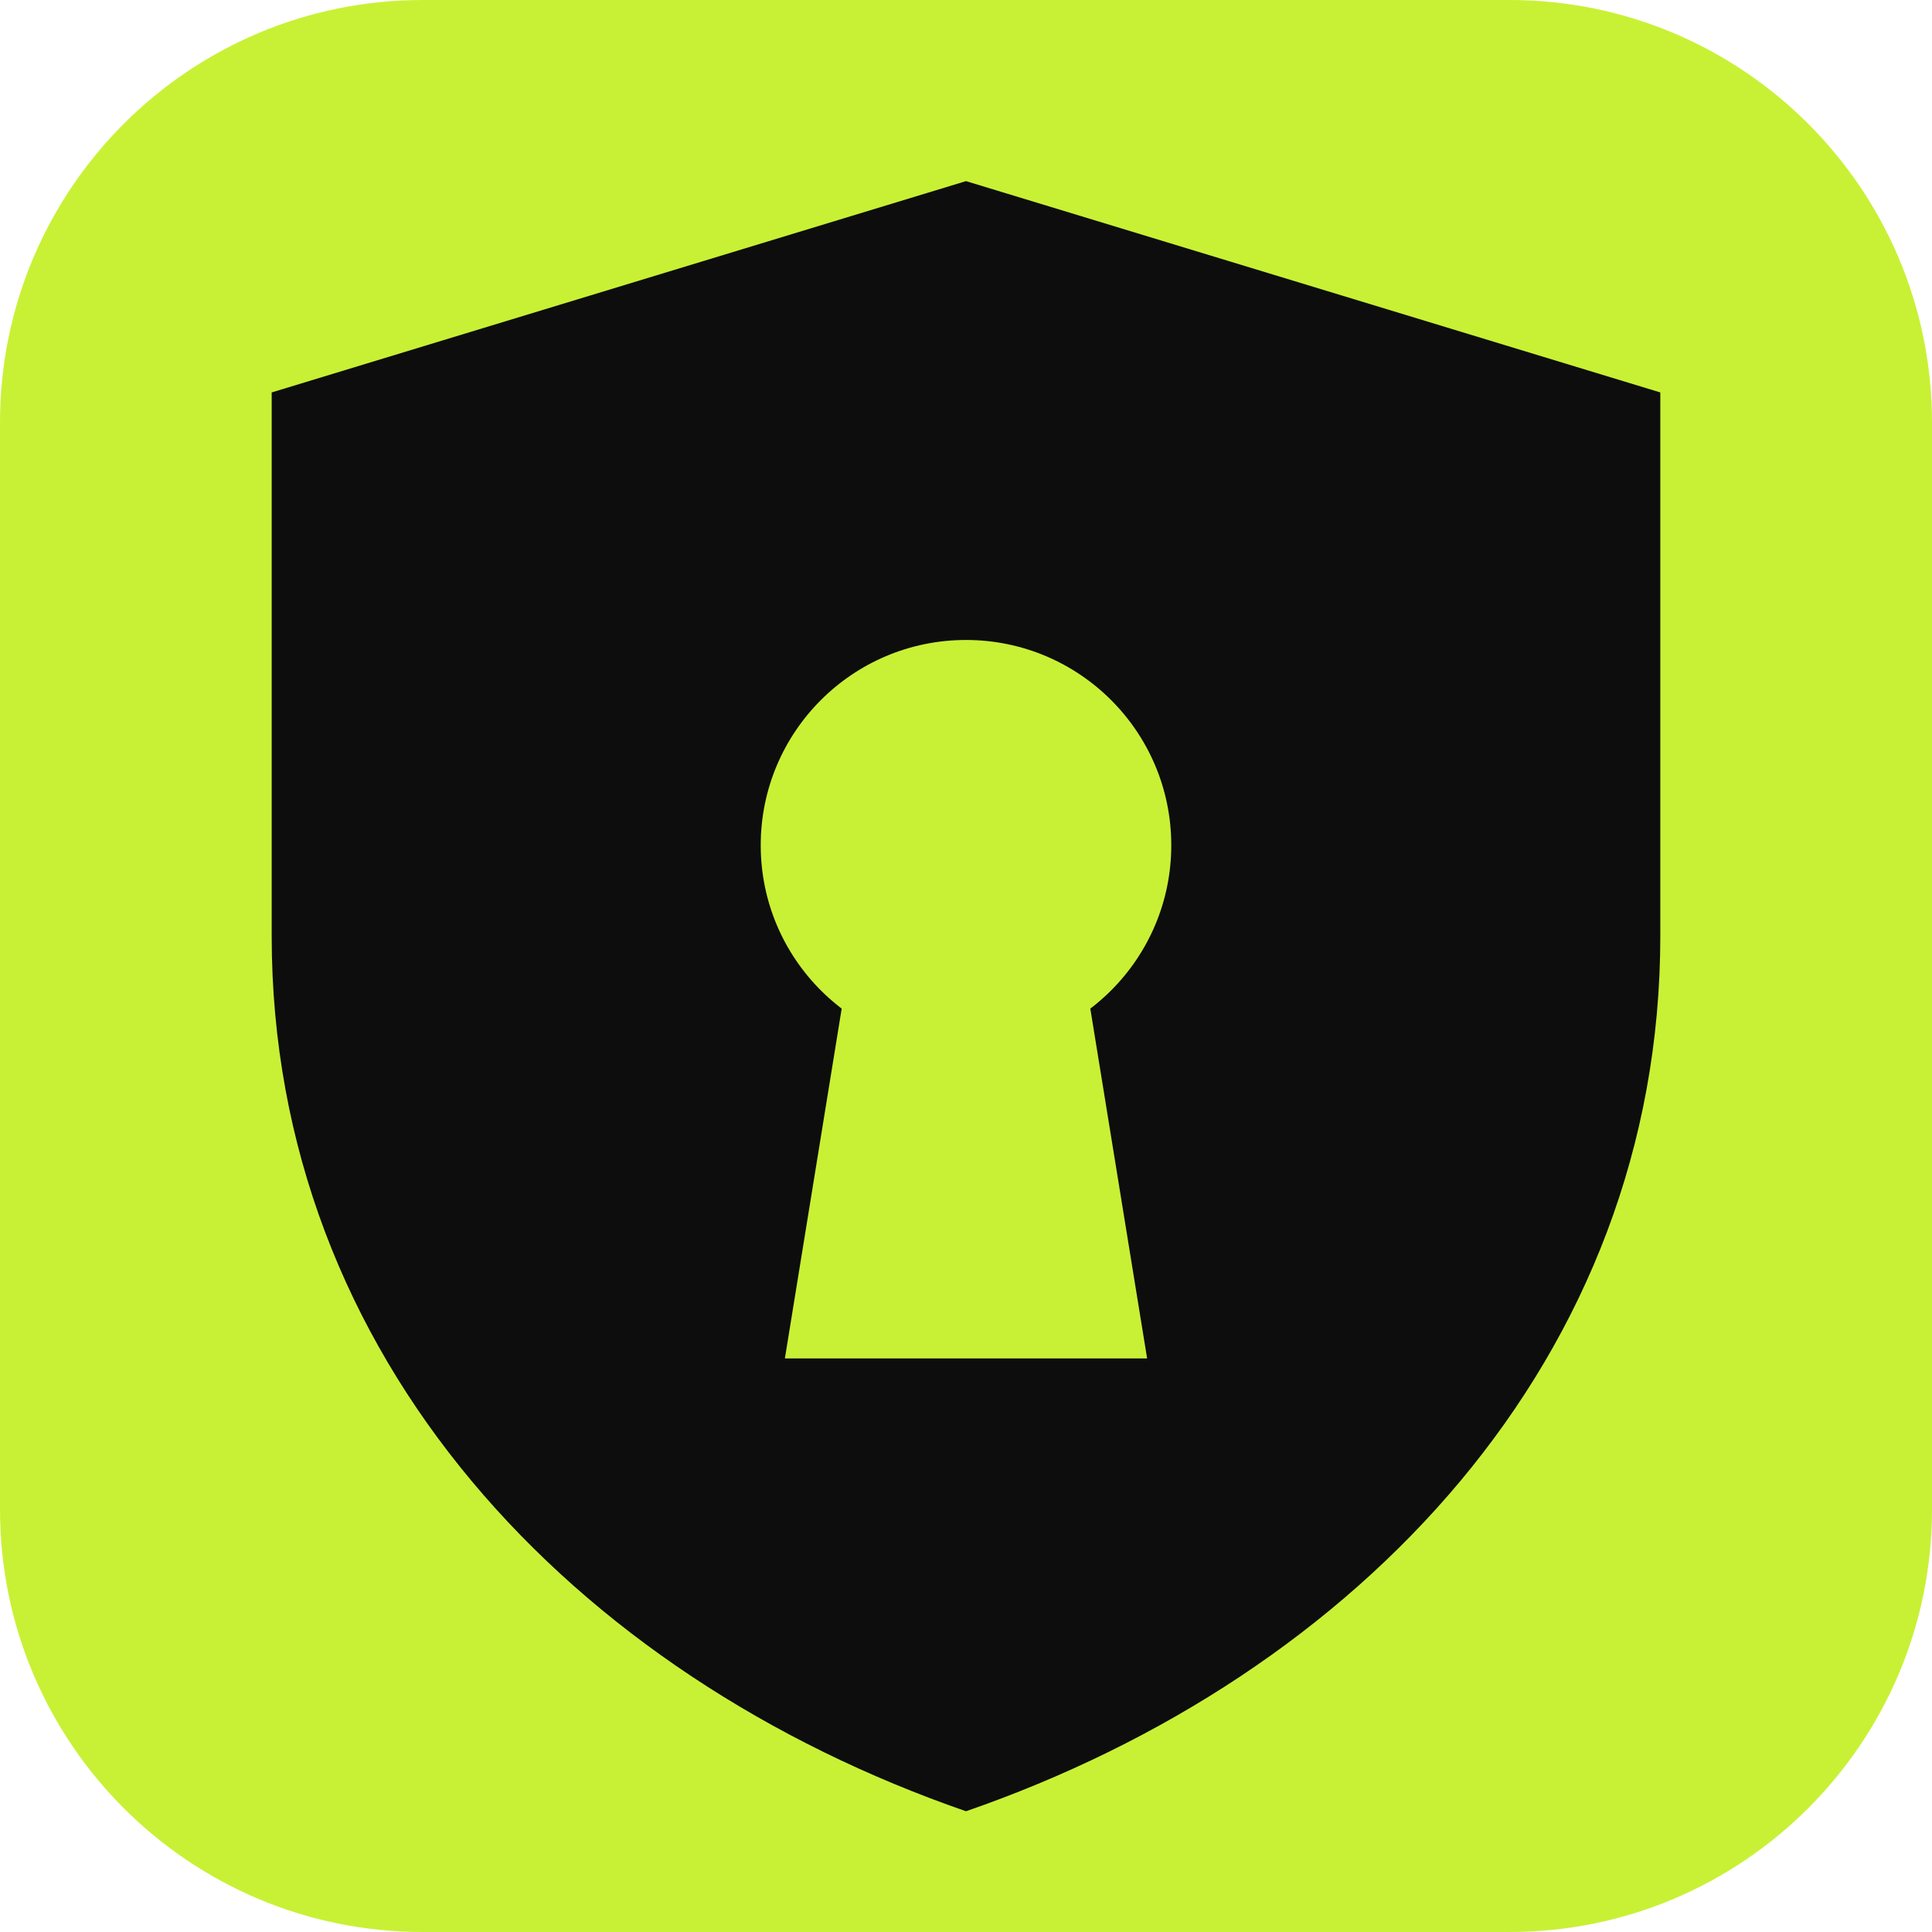
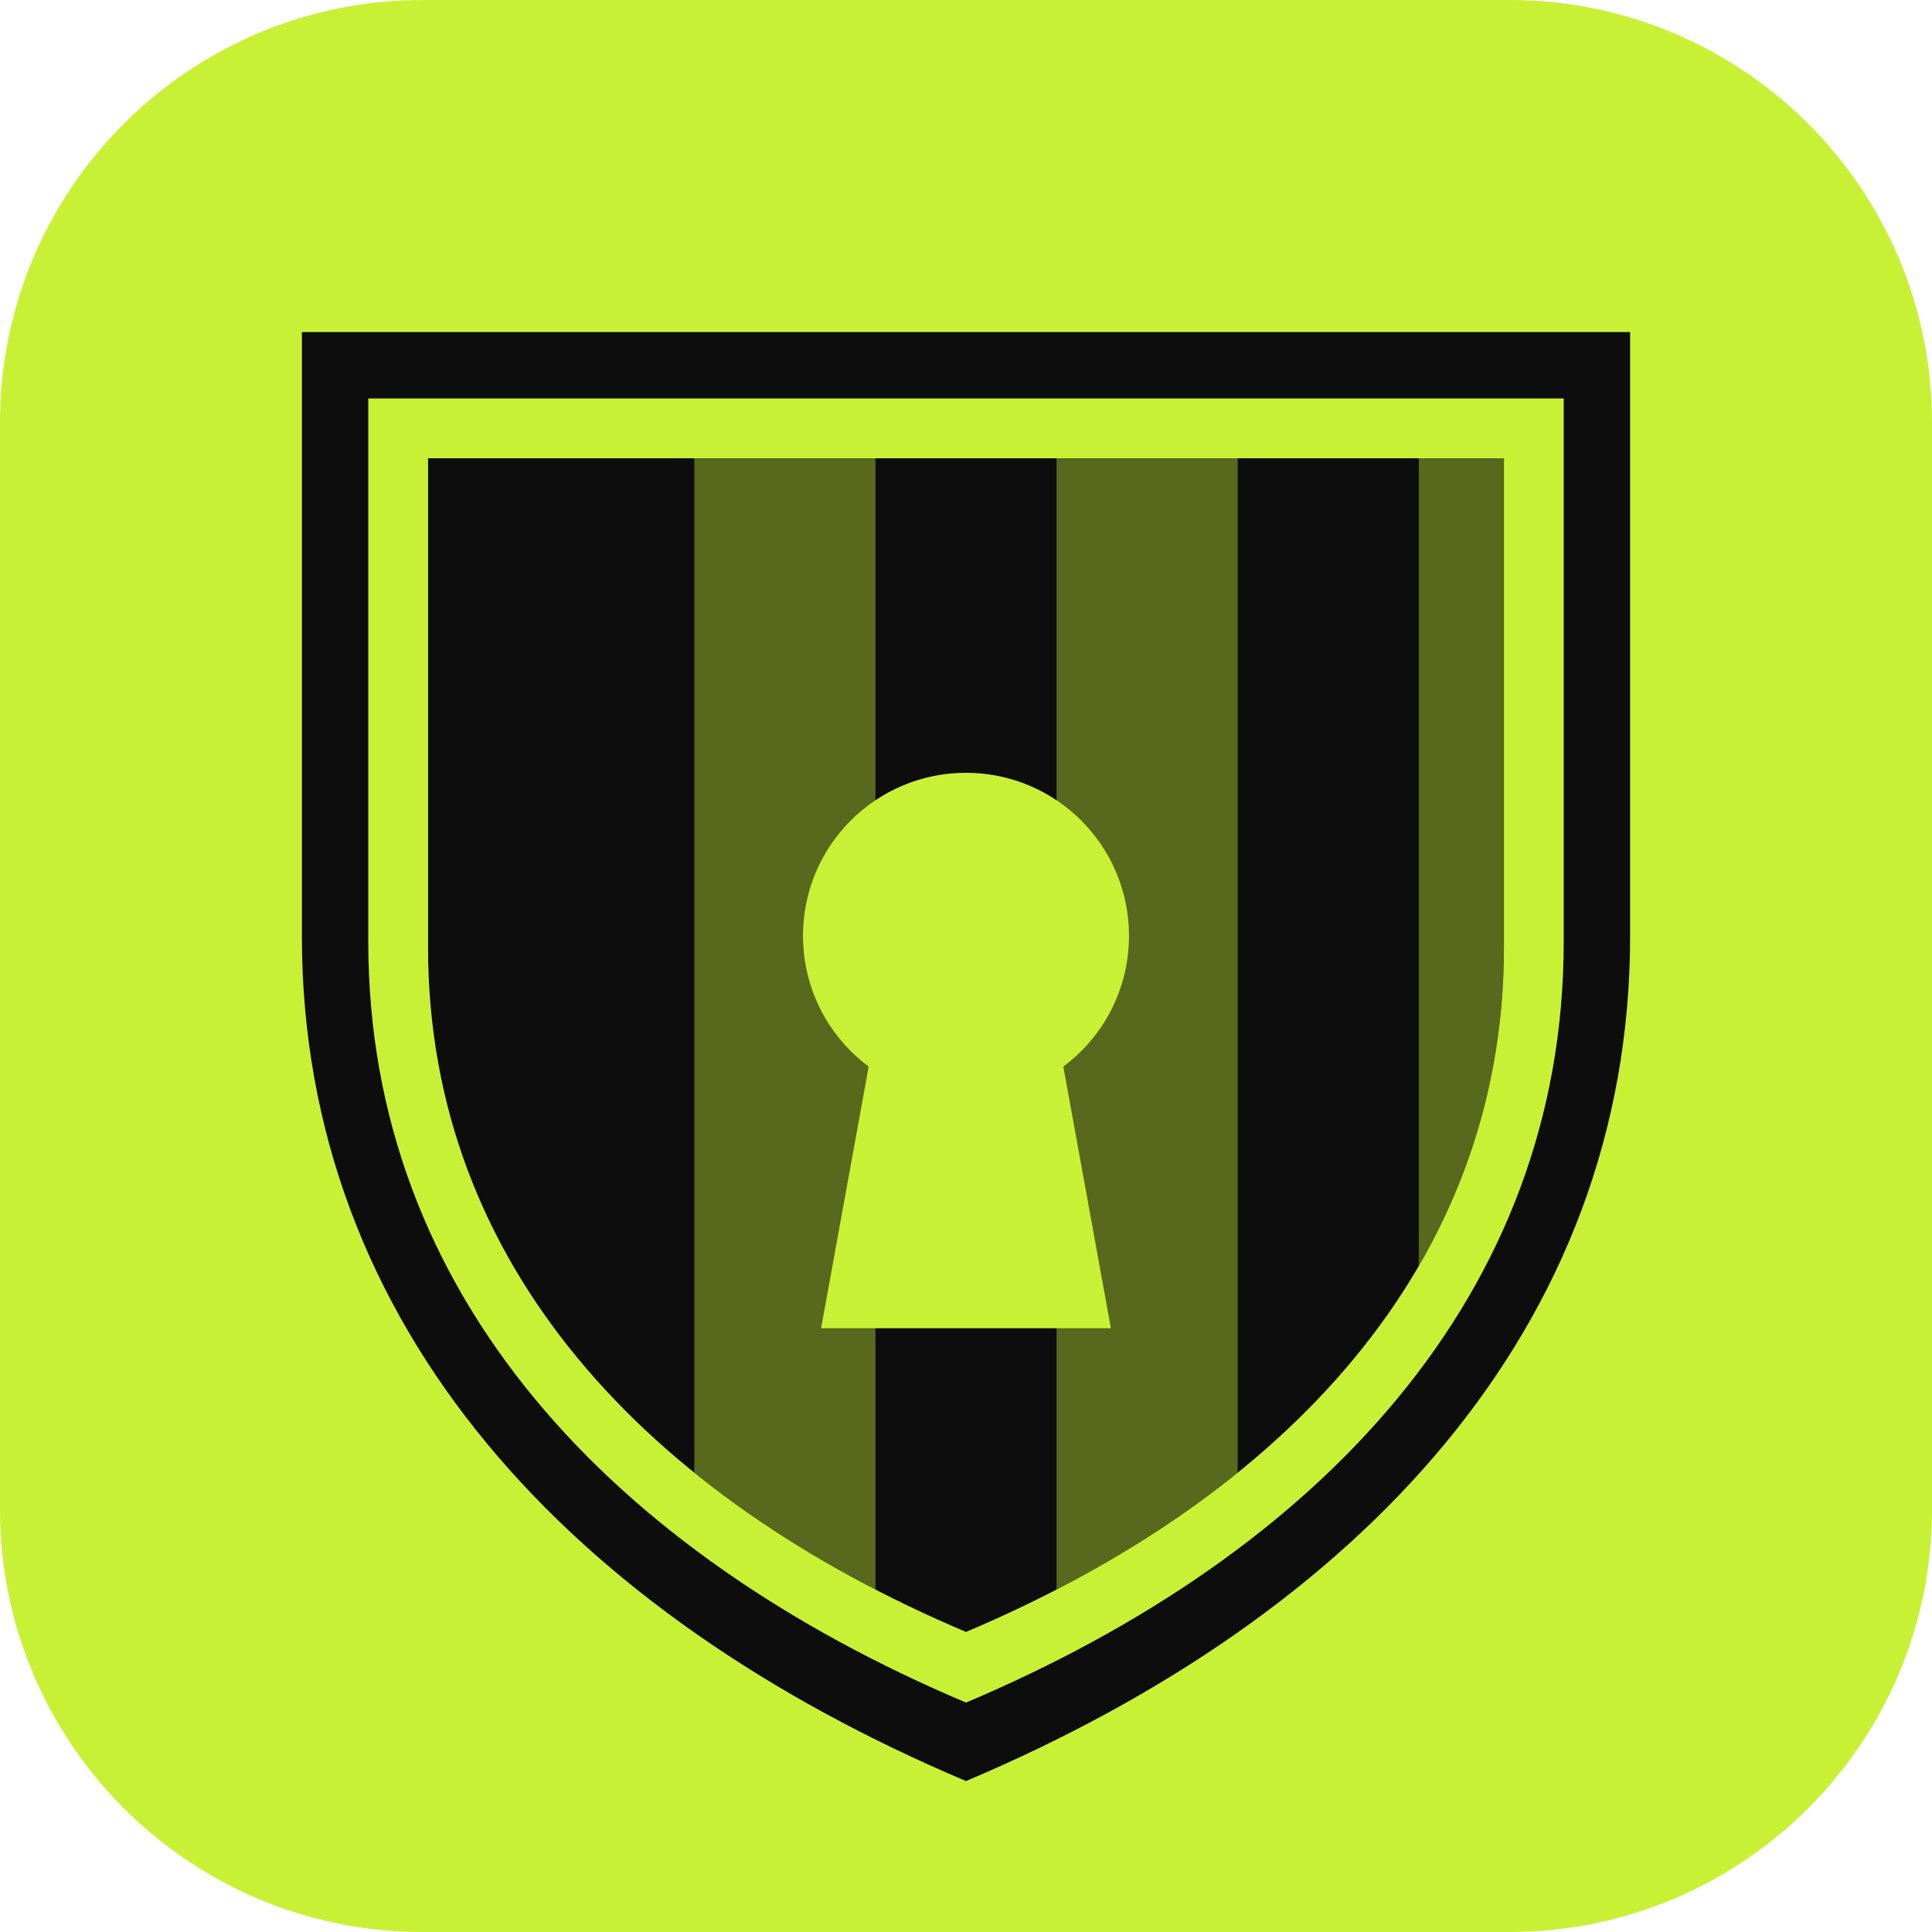
<svg xmlns="http://www.w3.org/2000/svg" viewBox="0 0 64 64" width="64" height="64">
  <rect width="64" height="64" rx="14" fill="#c8f135" />
  <g transform="translate(0 0) scale(1)">
-     <path d="M32 6 L55 13 V31 C55 45 45 55.5 32 60 C19 55.5 9 45 9 31 V13 Z" fill="#0d0d0d" />
-     <circle cx="32" cy="28" r="6.8" fill="#c8f135" />
-     <path d="M27.9 33.3 L36.1 33.3 L38 45 L26 45 Z" fill="#c8f135" />
+     <path d="M10 11 H54 V31 C54 44 45 53.5 32 59 C19 53.5 10 44 10 31 Z" fill="#0d0d0d" transform="translate(32 33) scale(1) translate(-32 -33)" />
+     <path d="M10 11 H54 V31 C54 44 45 53.5 32 59 C19 53.5 10 44 10 31 Z" fill="#c8f135" transform="translate(32 33) scale(0.9) translate(-32 -33)" />
+     <path d="M10 11 H54 V31 C54 44 45 53.5 32 59 C19 53.5 10 44 10 31 Z" fill="#0d0d0d" transform="translate(32 33) scale(0.81) translate(-32 -33)" />
+     <defs>
+       <clipPath id="s64">
+         <path d="M10 11 H54 V31 C54 44 45 53.5 32 59 C19 53.5 10 44 10 31 Z" transform="translate(32 33) scale(0.81) translate(-32 -33)" />
+       </clipPath>
+     </defs>
+     <g clip-path="url(#s64)">
+       <rect x="23" y="0" width="6" height="64" fill="#c8f135" opacity="0.4" />
+       <rect x="35" y="0" width="6" height="64" fill="#c8f135" opacity="0.4" />
+       <rect x="47" y="0" width="6" height="64" fill="#c8f135" opacity="0.4" />
+     </g>
+     <circle cx="32" cy="31" r="5.4" fill="#c8f135" />
+     <path d="M28.8 35.2 L35.2 35.2 L36.8 44 L27.2 44 Z" fill="#c8f135" />
  </g>
</svg>
